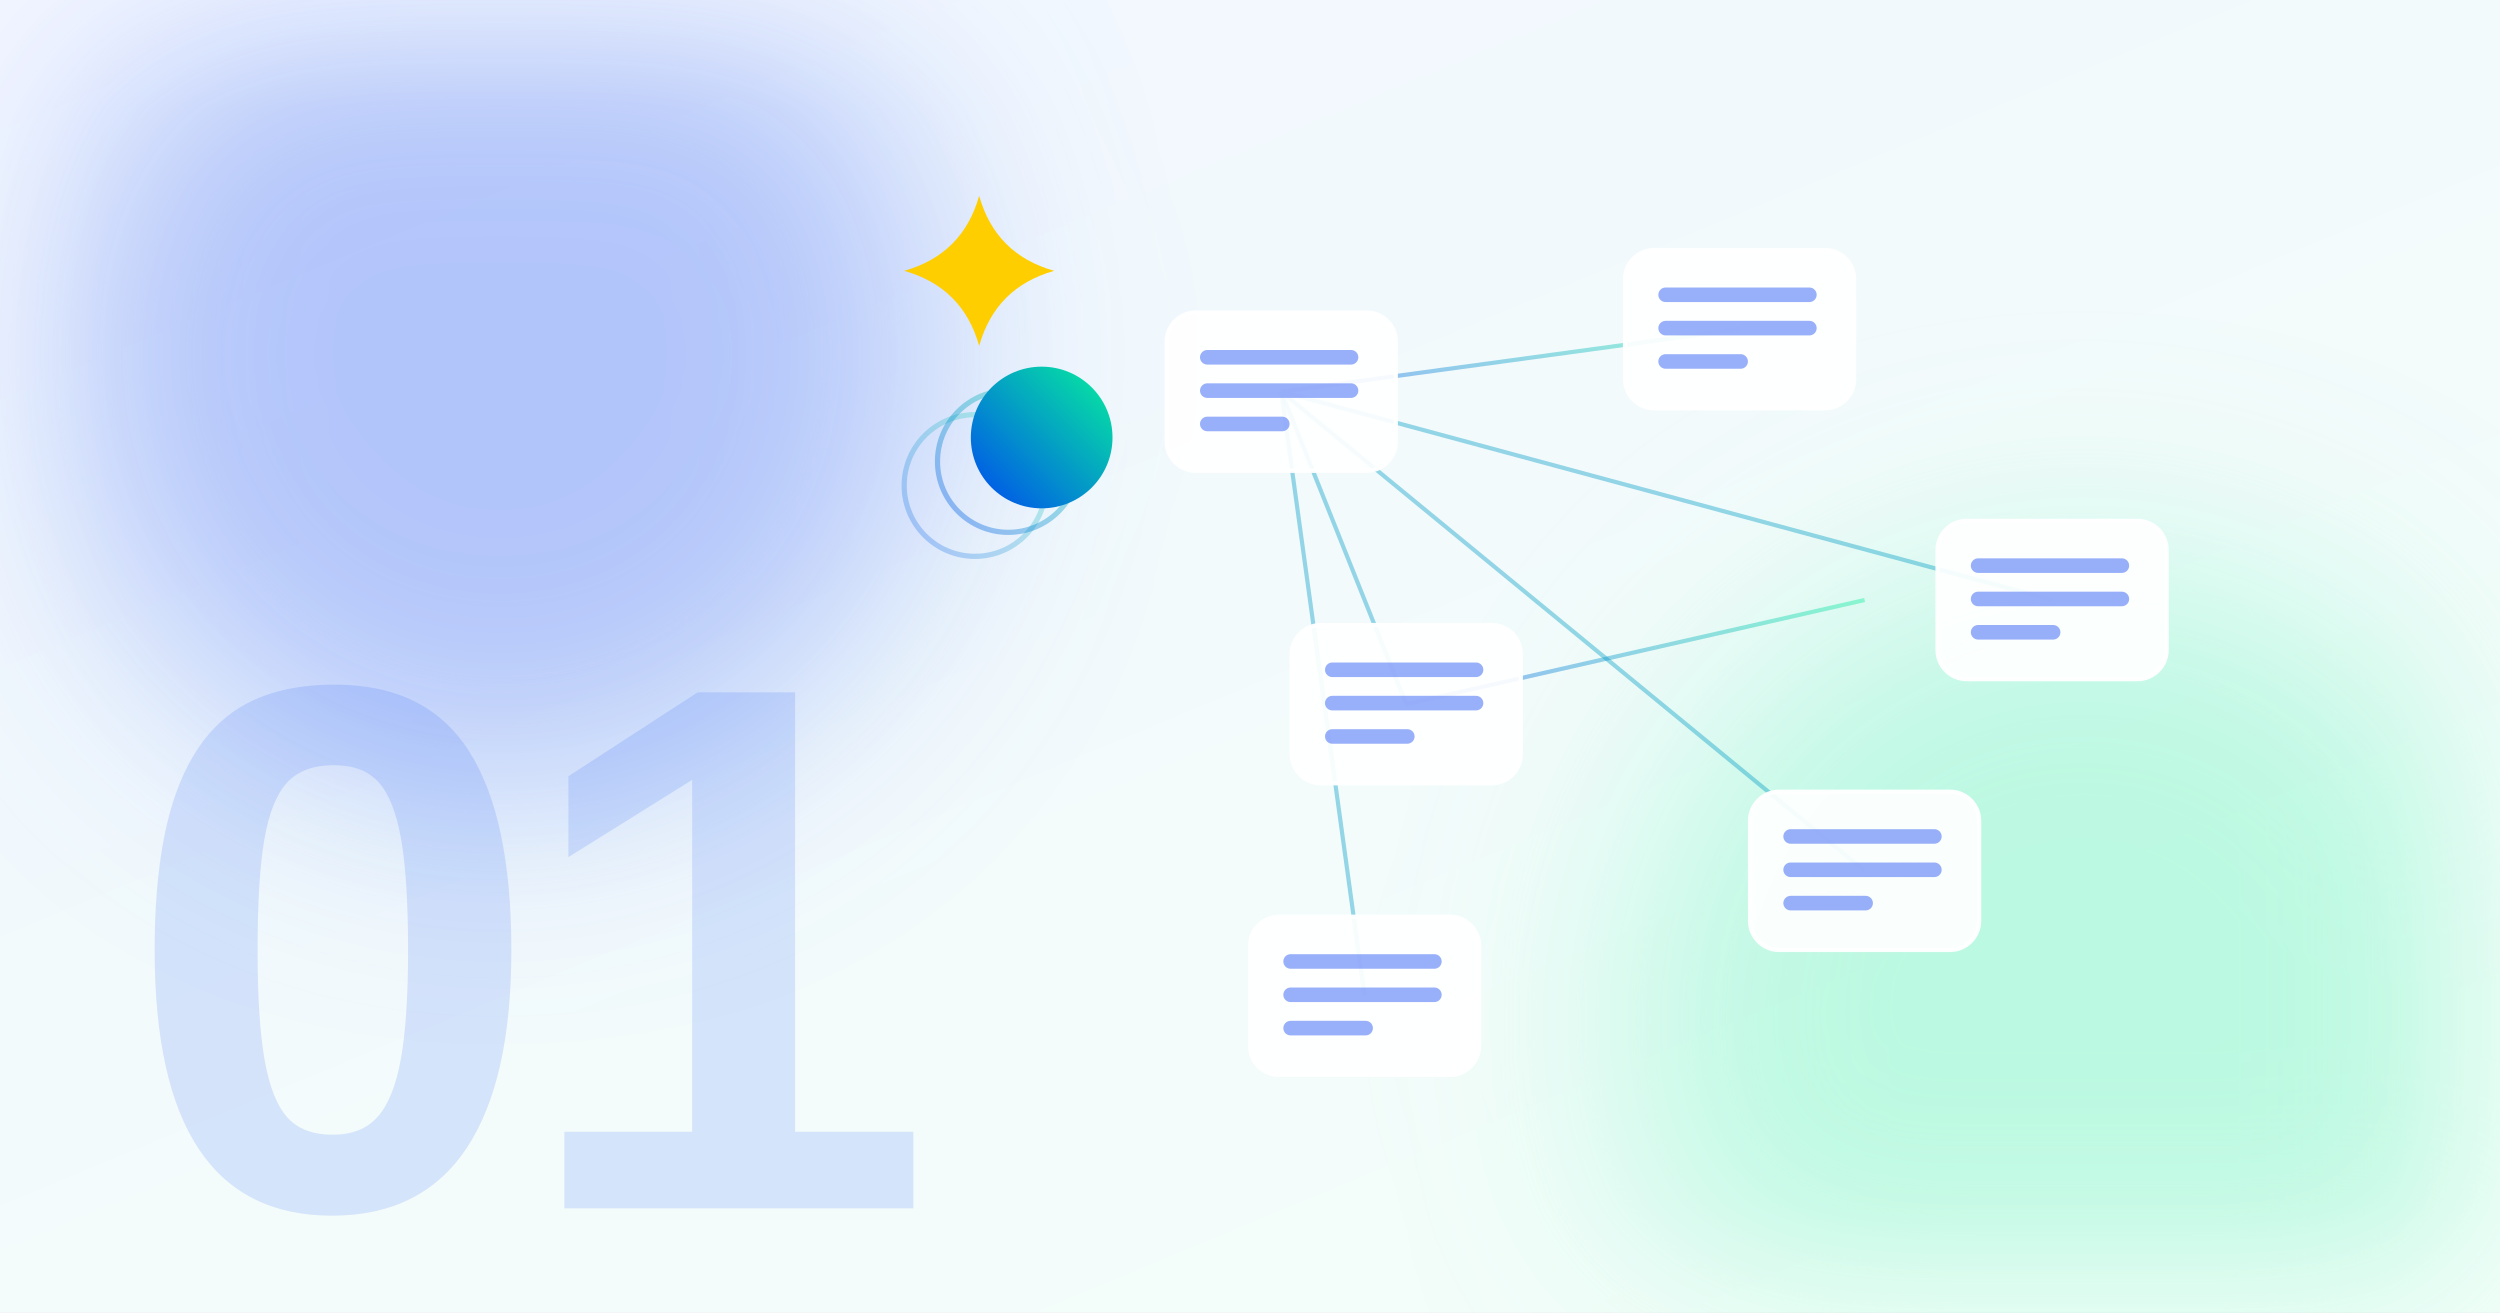
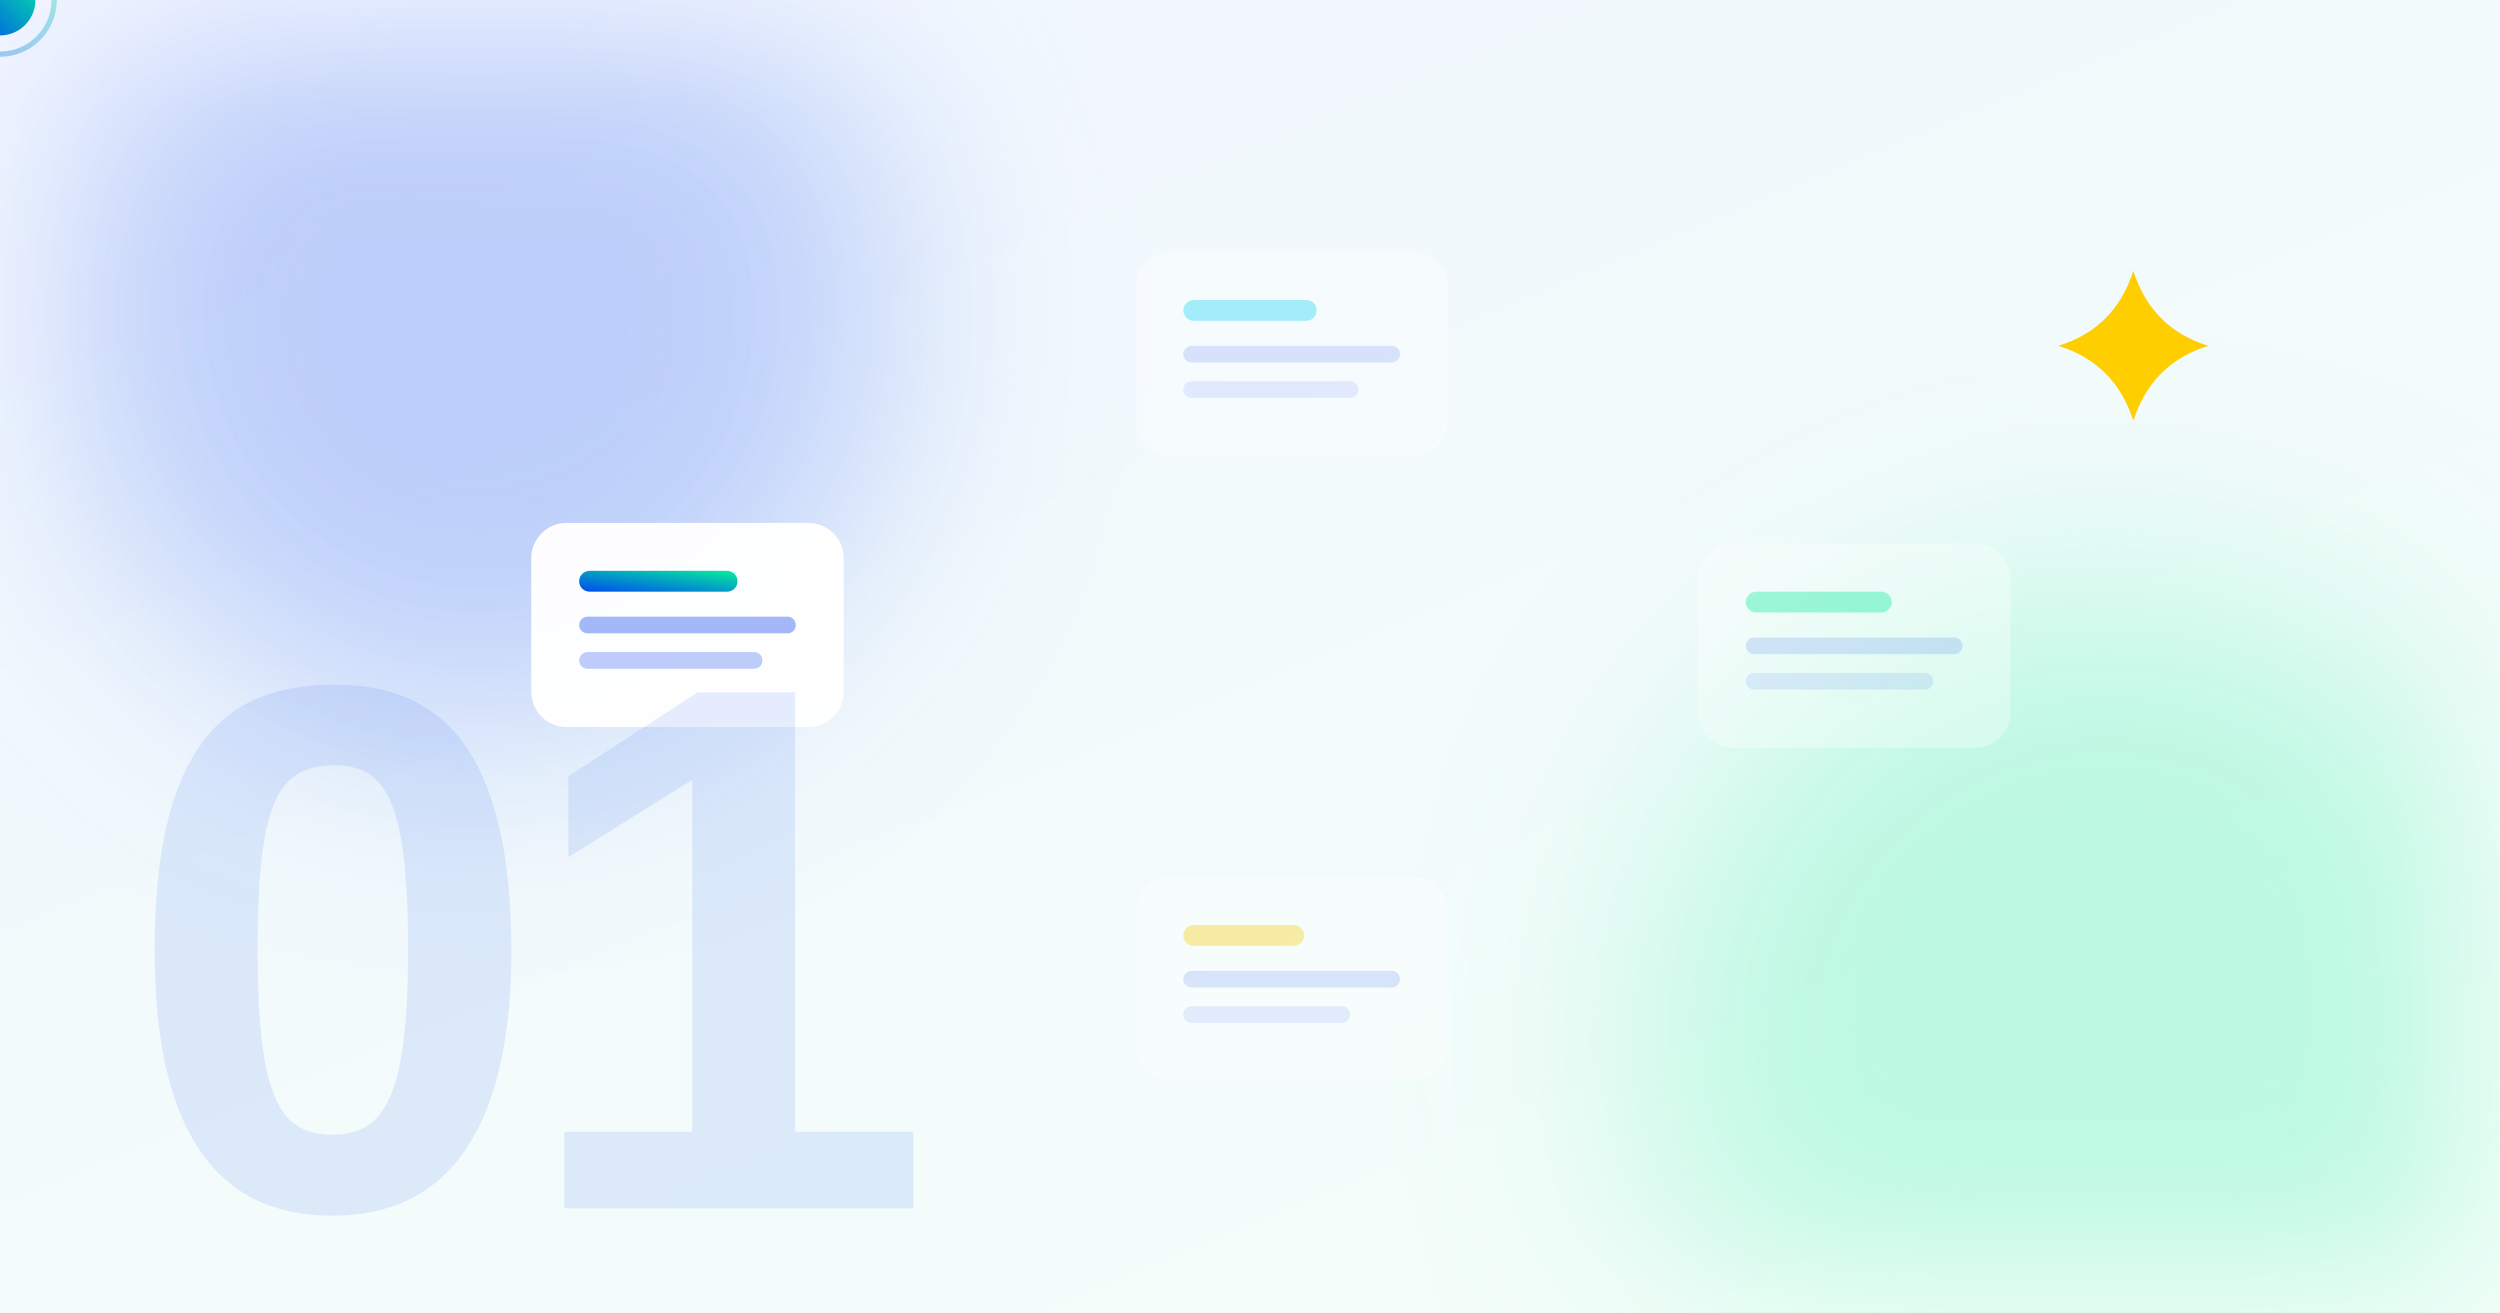
<svg xmlns="http://www.w3.org/2000/svg" viewBox="0 0 1200 630" font-family="Arial, Helvetica, sans-serif">
  <defs>
    <linearGradient id="bg" x1="0" y1="0" x2="0.8" y2="1">
      <stop offset="0" stop-color="#F2F6FF" />
      <stop offset="1" stop-color="#F3FEF9" />
    </linearGradient>
    <linearGradient id="brand" x1="0" y1="1" x2="1" y2="0">
      <stop offset="0" stop-color="#004aef" />
      <stop offset="1" stop-color="#07ef9c" />
    </linearGradient>
-     <linearGradient id="brandSoft" x1="0" y1="1" x2="1" y2="0">
-       <stop offset="0" stop-color="#7E9BF7" />
-       <stop offset="1" stop-color="#86F7CC" />
-     </linearGradient>
    <filter id="soft" x="-60%" y="-60%" width="220%" height="220%">
      <feGaussianBlur stdDeviation="55" />
    </filter>
    <style>
+       /* 12s loop: the crawler walks seed -&gt; A -&gt; B -&gt; C and home; each link
+          draws just ahead of it; each page lights up as it's visited. */
+       .crawler {
+         offset-path: path('M 330 300 L 620 170 L 890 310 L 620 470 L 330 300');
+         offset-rotate: 0deg;
+         animation: walk 12s ease-in-out infinite;
+       }
+       @keyframes walk {
+         0%, 6% { offset-distance: 0%; }
+         22% { offset-distance: 25%; }
+         30% { offset-distance: 25%; }
+         46% { offset-distance: 50%; }
+         54% { offset-distance: 50%; }
+         70% { offset-distance: 75%; }
+         78% { offset-distance: 75%; }
+         94%, 100% { offset-distance: 100%; }
+       }
+       .l1, .l2, .l3, .l4 { stroke-dasharray: 340; stroke-dashoffset: 340; }
+       .l1 { animation: draw 12s linear infinite; }
+       .l2 { animation: draw 12s linear infinite; animation-delay: 2.88s; }
+       .l3 { animation: draw 12s linear infinite; animation-delay: 5.76s; }
+       .l4 { animation: draw 12s linear infinite; animation-delay: 8.64s; }
+       @keyframes draw {
+         0%, 2% { stroke-dashoffset: 340; }
+         20% { stroke-dashoffset: 0; }
+         88% { stroke-dashoffset: 0; }
+         95%, 100% { stroke-dashoffset: 340; }
+       }
+       .pA, .pB, .pC { opacity: 0.35; }
+       .pA { animation: visit 12s ease-out infinite; }
+       .pB { animation: visit 12s ease-out infinite; animation-delay: 2.88s; }
+       .pC { animation: visit 12s ease-out infinite; animation-delay: 5.76s; }
+       @keyframes visit {
+         0%, 20% { opacity: 0.35; }
+         26% { opacity: 1; }
+         90% { opacity: 1; }
+         97%, 100% { opacity: 0.35; }
+       }
      .drift1 { animation: d1 18s ease-in-out infinite alternate; }
      .drift2 { animation: d2 24s ease-in-out infinite alternate; }
      @keyframes d1 { to { transform: translate(22px, -16px); } }
      @keyframes d2 { to { transform: translate(-18px, 14px); } }
-       .float { animation: fl 12s ease-in-out infinite alternate; }
-       @keyframes fl { to { transform: translateY(-12px); } }
-       .spin { animation: sp 60s linear infinite; }
-       @keyframes sp { to { transform: rotate(360deg); } }
-       .sparkle { animation: sk 6s ease-in-out infinite alternate; }
+       .sparkle { animation: sk 6s ease-in-out infinite alternate; transform-box: fill-box; transform-origin: center; }
      @keyframes sk { from { transform: scale(0.94); } to { transform: scale(1.08); } }
-       @media (prefers-reduced-motion: reduce) { * { animation: none !important; } }
- </style>
+       @media (prefers-reduced-motion: reduce) {
+         * { animation: none !important; }
+         .l1, .l2, .l3, .l4 { stroke-dashoffset: 0; }
+         .pA, .pB, .pC { opacity: 1; }
+       }
+     </style>
  </defs>
  <rect width="1200" height="630" fill="url(#bg)" />
-   <circle class="drift1" cx="240" cy="170" r="210" fill="#7E9BF7" fill-opacity="0.55" filter="url(#soft)" />
-   <circle class="drift2" cx="1000" cy="490" r="220" fill="#86F7CC" fill-opacity="0.5" filter="url(#soft)" />
-   <line x1="615" y1="188" x2="835" y2="158" stroke="url(#brand)" stroke-opacity="0.4" stroke-width="2" />
-   <line x1="615" y1="188" x2="985" y2="288" stroke="url(#brand)" stroke-opacity="0.4" stroke-width="2" />
-   <line x1="615" y1="188" x2="675" y2="338" stroke="url(#brand)" stroke-opacity="0.4" stroke-width="2" />
-   <line x1="615" y1="188" x2="895" y2="418" stroke="url(#brand)" stroke-opacity="0.4" stroke-width="2" />
-   <line x1="615" y1="188" x2="655" y2="478" stroke="url(#brand)" stroke-opacity="0.4" stroke-width="2" />
-   <line x1="675" y1="338" x2="895" y2="288" stroke="url(#brand)" stroke-opacity="0.4" stroke-width="2" />
-   <line x1="895" y1="288" x2="895" y2="380" stroke="url(#brand)" stroke-opacity="0.4" stroke-width="2" />
-   <rect x="560" y="150" width="110" height="76" rx="14" fill="#FFFFFF" fill-opacity="0.92" stroke="#FFFFFF" stroke-opacity="0.95" stroke-width="2" />
-   <rect x="576" y="168" width="76" height="7" rx="3.5" fill="#7E9BF7" fill-opacity="0.8" />
-   <rect x="576" y="184" width="76" height="7" rx="3.5" fill="#7E9BF7" fill-opacity="0.8" />
-   <rect x="576" y="200" width="43" height="7" rx="3.5" fill="#7E9BF7" fill-opacity="0.8" />
-   <rect x="780" y="120" width="110" height="76" rx="14" fill="#FFFFFF" fill-opacity="0.92" stroke="#FFFFFF" stroke-opacity="0.95" stroke-width="2" />
-   <rect x="796" y="138" width="76" height="7" rx="3.5" fill="#7E9BF7" fill-opacity="0.8" />
-   <rect x="796" y="154" width="76" height="7" rx="3.5" fill="#7E9BF7" fill-opacity="0.8" />
-   <rect x="796" y="170" width="43" height="7" rx="3.5" fill="#7E9BF7" fill-opacity="0.8" />
-   <rect x="930" y="250" width="110" height="76" rx="14" fill="#FFFFFF" fill-opacity="0.92" stroke="#FFFFFF" stroke-opacity="0.95" stroke-width="2" />
-   <rect x="946" y="268" width="76" height="7" rx="3.5" fill="#7E9BF7" fill-opacity="0.8" />
-   <rect x="946" y="284" width="76" height="7" rx="3.5" fill="#7E9BF7" fill-opacity="0.8" />
-   <rect x="946" y="300" width="43" height="7" rx="3.5" fill="#7E9BF7" fill-opacity="0.8" />
-   <rect x="620" y="300" width="110" height="76" rx="14" fill="#FFFFFF" fill-opacity="0.92" stroke="#FFFFFF" stroke-opacity="0.95" stroke-width="2" />
-   <rect x="636" y="318" width="76" height="7" rx="3.5" fill="#7E9BF7" fill-opacity="0.8" />
-   <rect x="636" y="334" width="76" height="7" rx="3.5" fill="#7E9BF7" fill-opacity="0.8" />
-   <rect x="636" y="350" width="43" height="7" rx="3.5" fill="#7E9BF7" fill-opacity="0.8" />
-   <rect x="840" y="380" width="110" height="76" rx="14" fill="#FFFFFF" fill-opacity="0.92" stroke="#FFFFFF" stroke-opacity="0.95" stroke-width="2" />
-   <rect x="856" y="398" width="76" height="7" rx="3.5" fill="#7E9BF7" fill-opacity="0.8" />
-   <rect x="856" y="414" width="76" height="7" rx="3.5" fill="#7E9BF7" fill-opacity="0.8" />
-   <rect x="856" y="430" width="43" height="7" rx="3.5" fill="#7E9BF7" fill-opacity="0.8" />
-   <rect x="600" y="440" width="110" height="76" rx="14" fill="#FFFFFF" fill-opacity="0.92" stroke="#FFFFFF" stroke-opacity="0.95" stroke-width="2" />
-   <rect x="616" y="458" width="76" height="7" rx="3.5" fill="#7E9BF7" fill-opacity="0.8" />
-   <rect x="616" y="474" width="76" height="7" rx="3.5" fill="#7E9BF7" fill-opacity="0.8" />
-   <rect x="616" y="490" width="43" height="7" rx="3.5" fill="#7E9BF7" fill-opacity="0.8" />
-   <circle cx="468" cy="233.04" r="34" fill="none" stroke="url(#brand)" stroke-opacity="0.26" stroke-width="2.5" />
-   <circle cx="484" cy="221.52" r="34" fill="none" stroke="url(#brand)" stroke-opacity="0.38" stroke-width="2.5" />
-   <circle class="float" cx="500" cy="210" r="34" fill="url(#brand)" />
-   <g class="sparkle" style="transform-origin:470px 130px">
-     <path d="M 470 94 Q 477.92 122.08 506 130 Q 477.92 137.92 470 166 Q 462.08 137.92 434 130 Q 462.08 122.08 470 94 Z" fill="#ffce00" />
+   <circle class="drift1" cx="230" cy="150" r="200" fill="#7E9BF7" fill-opacity="0.45" filter="url(#soft)" />
+   <circle class="drift2" cx="1010" cy="500" r="220" fill="#86F7CC" fill-opacity="0.5" filter="url(#soft)" />
+   <line class="l1" x1="330" y1="300" x2="620" y2="170" stroke="url(#brand)" stroke-opacity="0.6" stroke-width="2.5" />
+   <line class="l2" x1="620" y1="170" x2="890" y2="310" stroke="url(#brand)" stroke-opacity="0.6" stroke-width="2.5" />
+   <line class="l3" x1="890" y1="310" x2="620" y2="470" stroke="url(#brand)" stroke-opacity="0.6" stroke-width="2.5" />
+   <line class="l4" x1="620" y1="470" x2="330" y2="300" stroke="url(#brand)" stroke-opacity="0.35" stroke-width="2.5" stroke-dasharray="340" />
+   <g>
+     <rect x="256" y="252" width="148" height="96" rx="16" fill="#FFFFFF" fill-opacity="0.96" stroke="#FFFFFF" stroke-width="2" />
+     <rect x="278" y="274" width="76" height="10" rx="5" fill="url(#brand)" />
+     <rect x="278" y="296" width="104" height="8" rx="4" fill="#7E9BF7" fill-opacity="0.7" />
+     <rect x="278" y="313" width="88" height="8" rx="4" fill="#7E9BF7" fill-opacity="0.5" />
  </g>
-   <text x="60" y="580" font-size="360" font-weight="700" fill="#004aef" fill-opacity="0.13" letter-spacing="-12">01</text>
+   <g class="pA">
+     <rect x="546" y="122" width="148" height="96" rx="16" fill="#FFFFFF" fill-opacity="0.96" stroke="#FFFFFF" stroke-width="2" />
+     <rect x="568" y="144" width="64" height="10" rx="5" fill="#0fd6f7" />
+     <rect x="568" y="166" width="104" height="8" rx="4" fill="#7E9BF7" fill-opacity="0.7" />
+     <rect x="568" y="183" width="84" height="8" rx="4" fill="#7E9BF7" fill-opacity="0.5" />
+   </g>
+   <g class="pB">
+     <rect x="816" y="262" width="148" height="96" rx="16" fill="#FFFFFF" fill-opacity="0.96" stroke="#FFFFFF" stroke-width="2" />
+     <rect x="838" y="284" width="70" height="10" rx="5" fill="#07ef9c" />
+     <rect x="838" y="306" width="104" height="8" rx="4" fill="#7E9BF7" fill-opacity="0.7" />
+     <rect x="838" y="323" width="90" height="8" rx="4" fill="#7E9BF7" fill-opacity="0.5" />
+   </g>
+   <g class="pC">
+     <rect x="546" y="422" width="148" height="96" rx="16" fill="#FFFFFF" fill-opacity="0.96" stroke="#FFFFFF" stroke-width="2" />
+     <rect x="568" y="444" width="58" height="10" rx="5" fill="#ffce00" />
+     <rect x="568" y="466" width="104" height="8" rx="4" fill="#7E9BF7" fill-opacity="0.7" />
+     <rect x="568" y="483" width="80" height="8" rx="4" fill="#7E9BF7" fill-opacity="0.5" />
+   </g>
+   <g class="crawler">
+     <circle r="26" fill="none" stroke="url(#brand)" stroke-opacity="0.35" stroke-width="2.5" />
+     <circle r="17" fill="url(#brand)" />
+     <circle cx="-5" cy="-5" r="5" fill="#FFFFFF" fill-opacity="0.85" />
+   </g>
+   <g class="sparkle">
+     <path d="M 1024 130 Q 1032.8 157.6 1060 166 Q 1032.8 174.4 1024 202 Q 1015.2 174.4 988 166 Q 1015.2 157.6 1024 130 Z" fill="#ffce00" />
+   </g>
+   <text x="60" y="580" font-size="360" font-weight="700" fill="#004aef" fill-opacity="0.1" letter-spacing="-12">01</text>
</svg>
